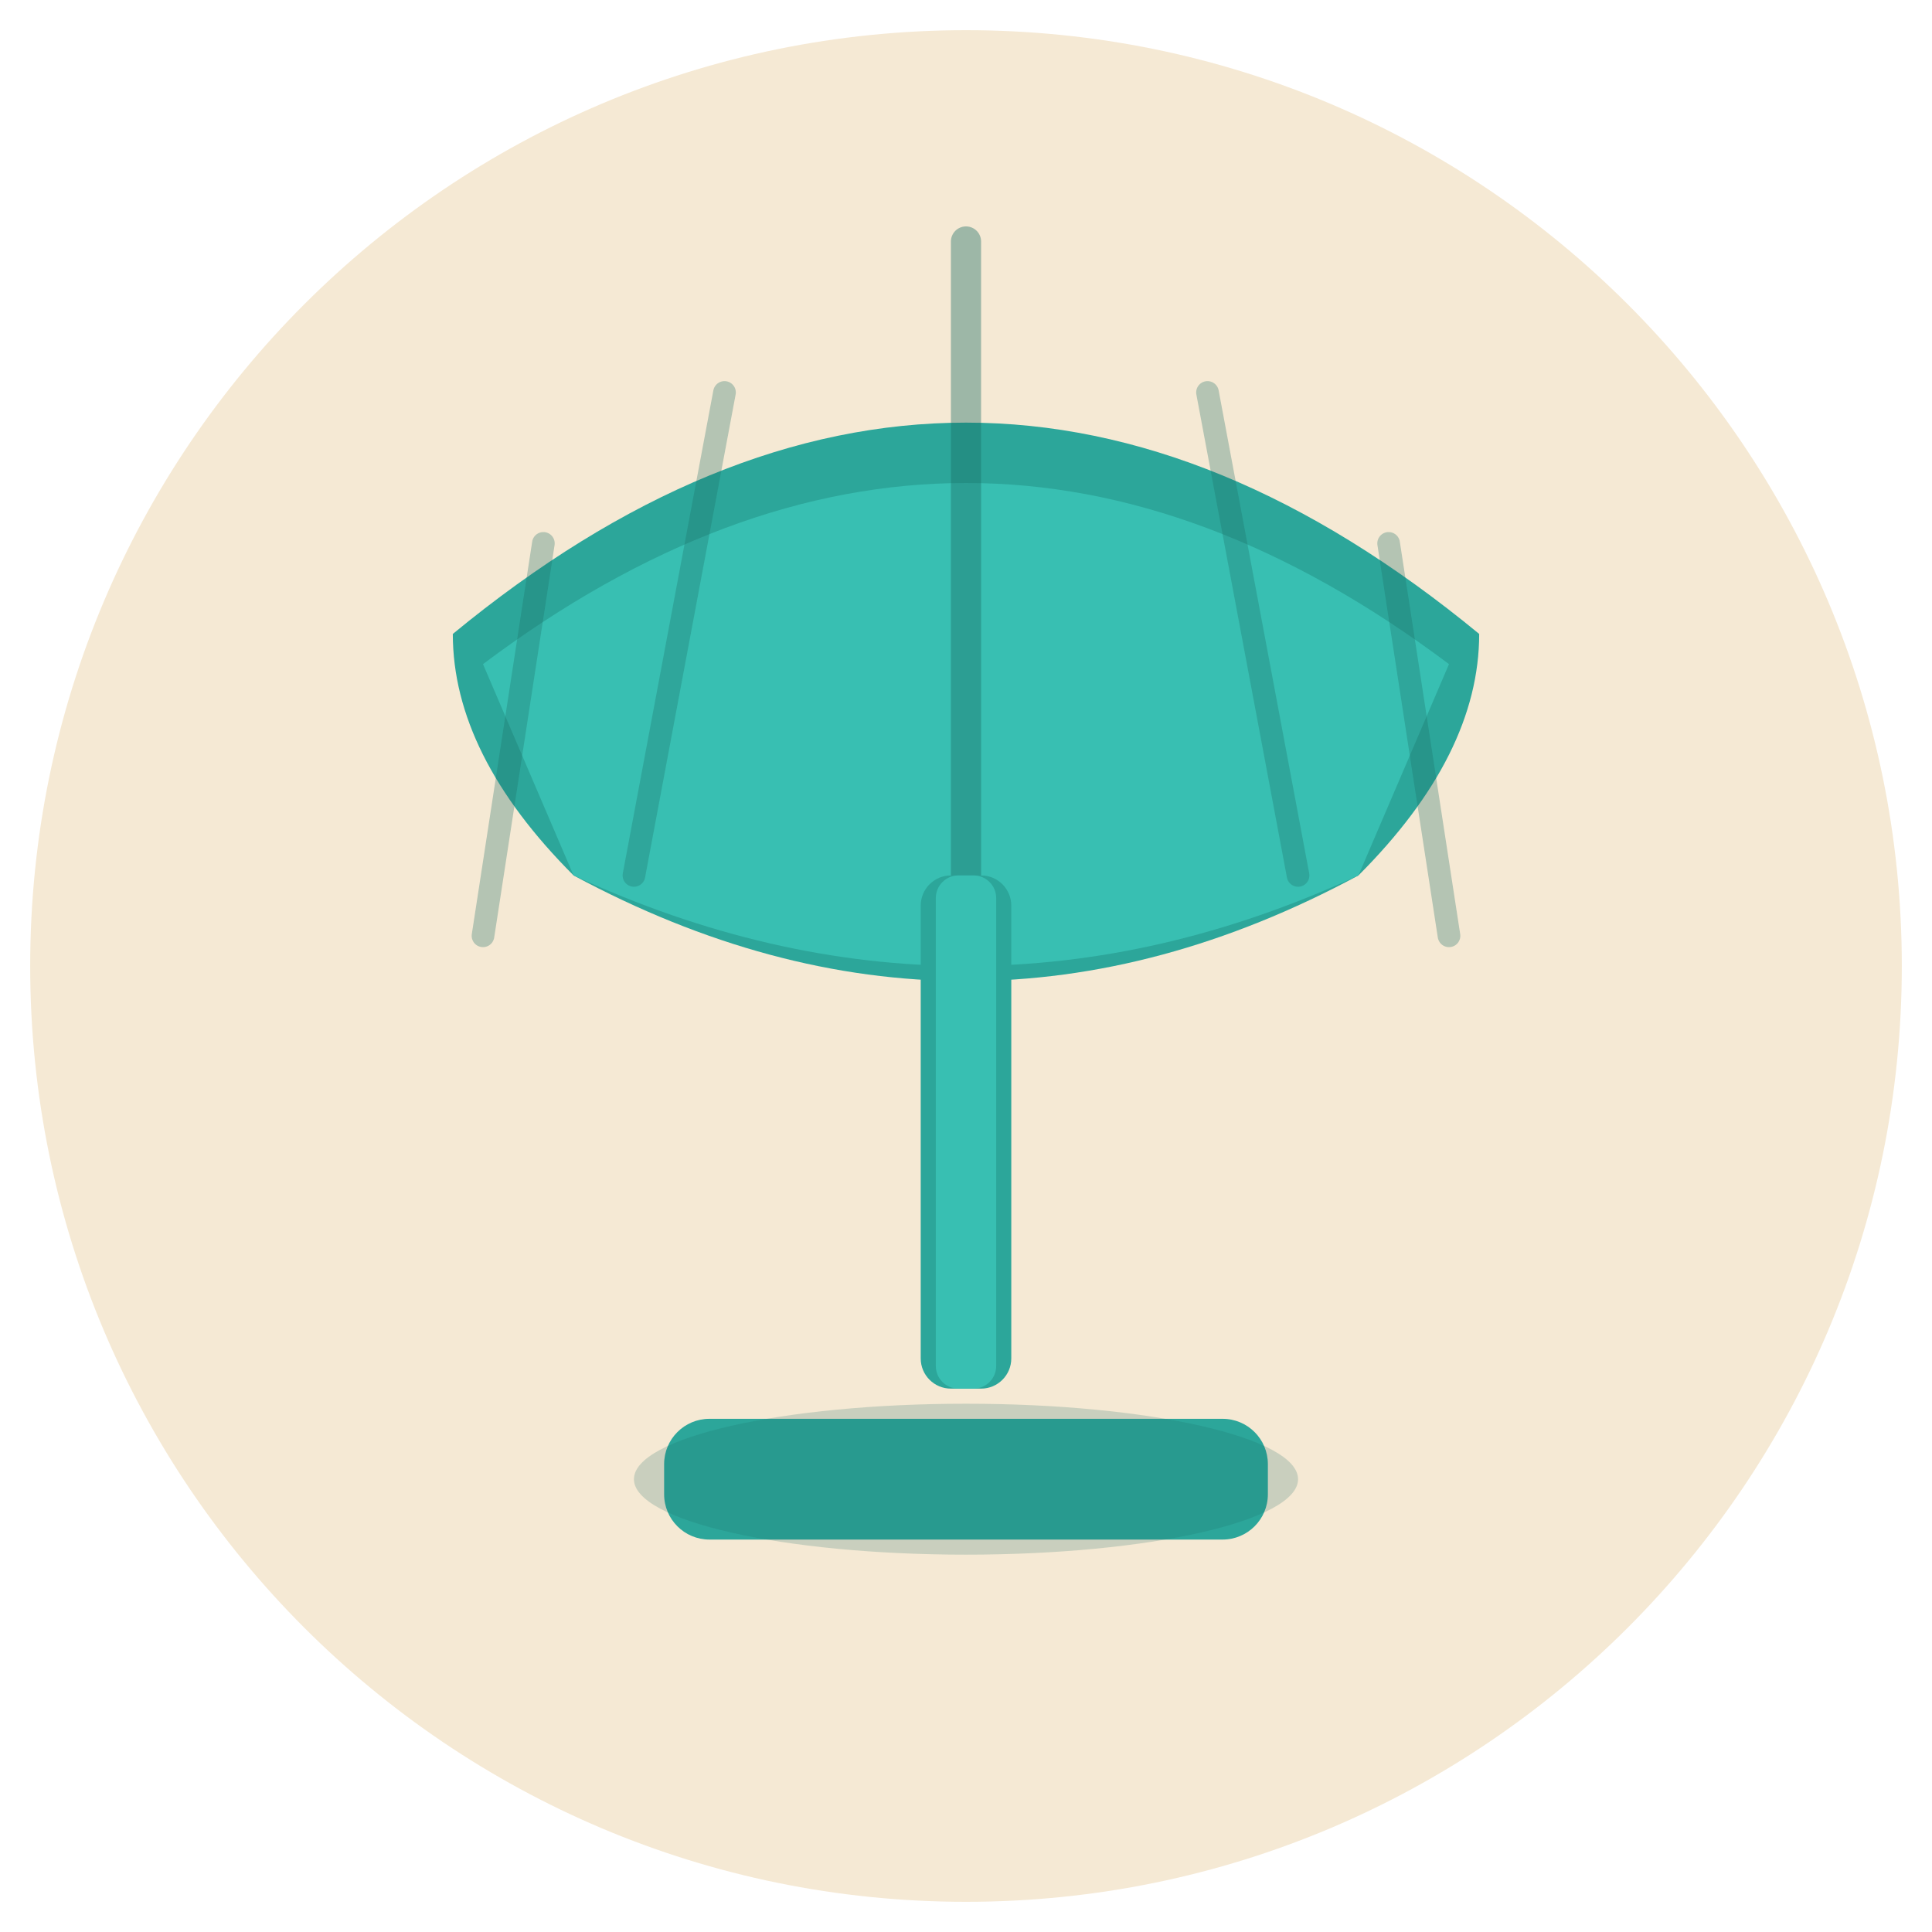
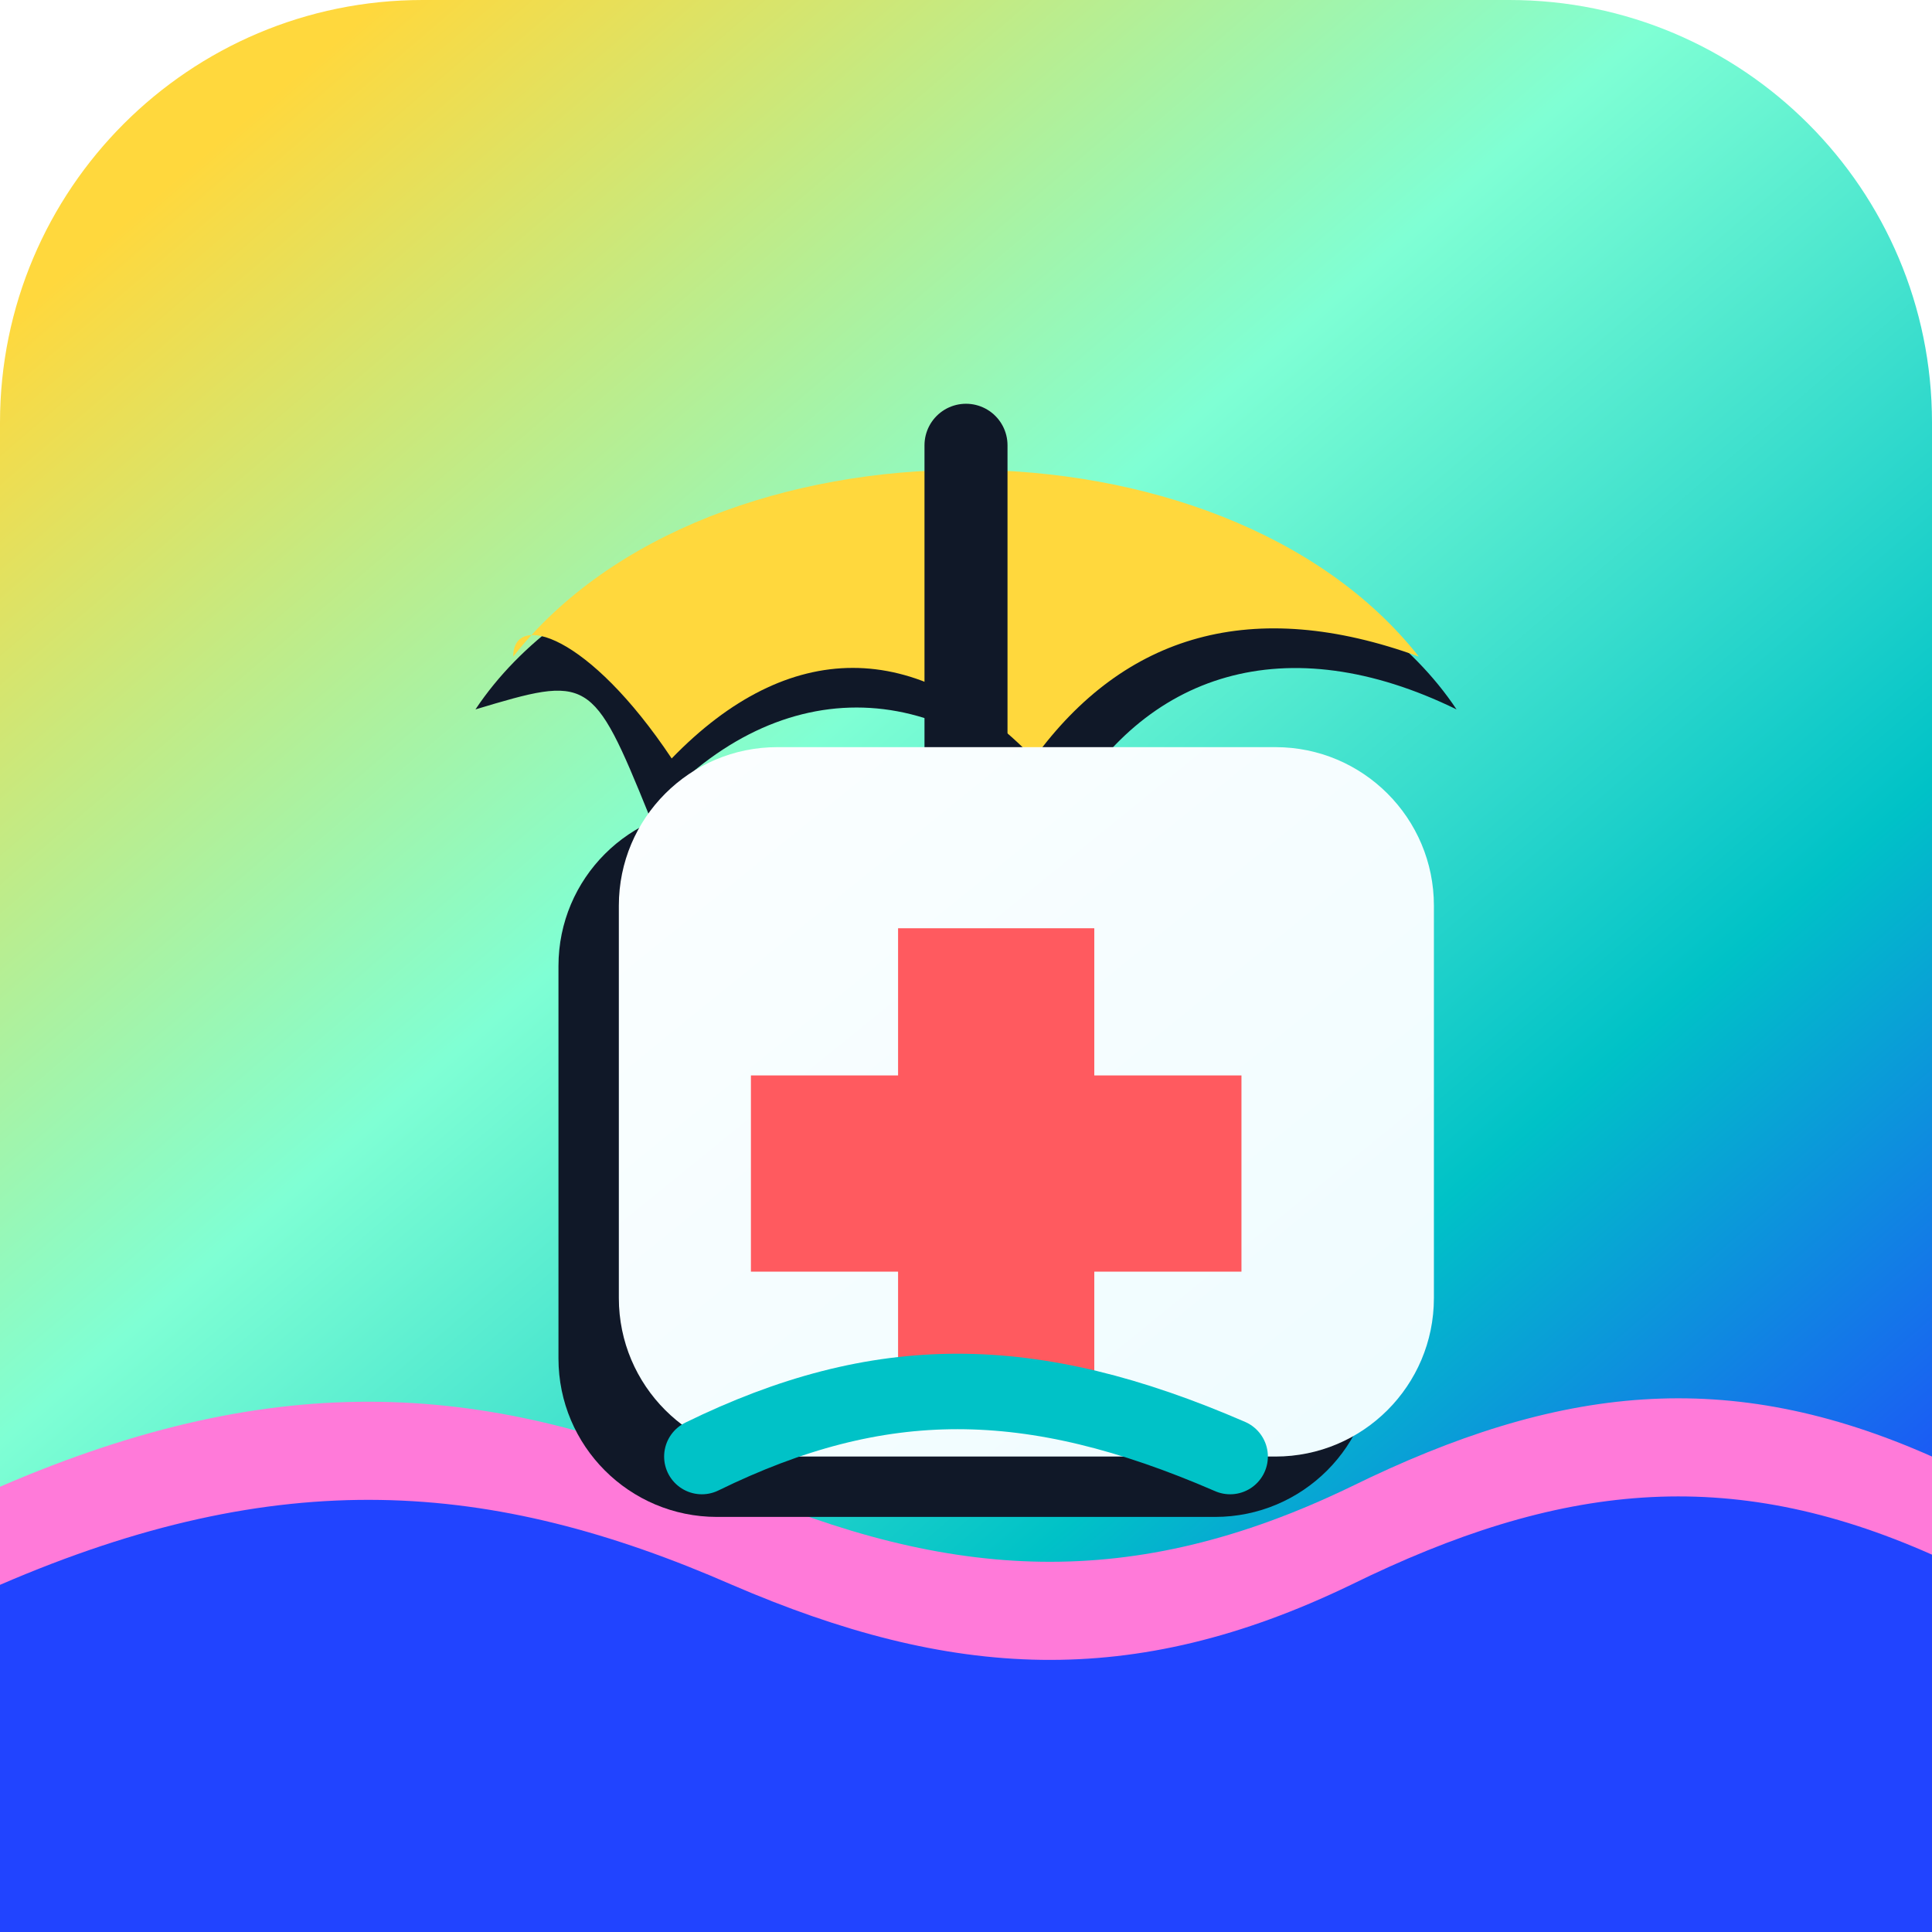
- <svg xmlns="http://www.w3.org/2000/svg" viewBox="0 0 128 128">
-   <circle cx="64" cy="64" r="62" fill="#f5e9d4" />
-   <path d="M 30 42 Q 64 14, 98 42 Q 98 50, 90 58 Q 64 72, 38 58 Q 30 50, 30 42 Z" fill="#2ca69a" />
-   <path d="M 32 44 Q 64 20, 96 44 L 90 58 Q 64 70, 38 58 Z" fill="#38bfb2" />
-   <path d="M 64 16 L 64 58" stroke="#1a6b63" stroke-width="2" stroke-linecap="round" opacity="0.4" />
-   <path d="M 48 26 L 42 58" stroke="#1a6b63" stroke-width="1.5" stroke-linecap="round" opacity="0.3" />
-   <path d="M 80 26 L 86 58" stroke="#1a6b63" stroke-width="1.5" stroke-linecap="round" opacity="0.3" />
-   <path d="M 36 36 L 32 62" stroke="#1a6b63" stroke-width="1.5" stroke-linecap="round" opacity="0.3" />
-   <path d="M 92 36 L 96 62" stroke="#1a6b63" stroke-width="1.5" stroke-linecap="round" opacity="0.3" />
-   <rect x="61" y="58" width="6" height="34" rx="2" fill="#2ca69a" />
-   <rect x="62" y="58" width="4" height="34" rx="1.5" fill="#38bfb2" />
-   <rect x="44" y="94" width="40" height="8" rx="3" fill="#2ca69a" />
-   <ellipse cx="64" cy="98" rx="22" ry="5" fill="#1a6b63" opacity="0.2" />
+ <svg xmlns="http://www.w3.org/2000/svg" viewBox="0 0 512 512">
+   <defs>
+     <linearGradient id="bg" x1="64" y1="32" x2="448" y2="480" gradientUnits="userSpaceOnUse">
+       <stop offset="0" stop-color="#ffd83d" />
+       <stop offset=".38" stop-color="#7fffd4" />
+       <stop offset=".72" stop-color="#00c2c7" />
+       <stop offset="1" stop-color="#2144ff" />
+     </linearGradient>
+     <linearGradient id="card" x1="154" y1="122" x2="360" y2="376" gradientUnits="userSpaceOnUse">
+       <stop offset="0" stop-color="#ffffff" />
+       <stop offset="1" stop-color="#effcff" />
+     </linearGradient>
+   </defs>
+   <rect width="512" height="512" rx="112" fill="url(#bg)" />
+   <path d="M0 394c74-32 130-28 194 0 58 25 106 28 164 0 55-27 100-32 154-8v126H0V394Z" fill="#ff7ad9" />
+   <path d="M0 420c74-32 130-28 194 0 58 25 106 28 164 0 55-27 100-32 154-8v100H0V420Z" fill="#2144ff" />
+   <path d="M126 188c48-72 212-72 260 0-45-22-83-10-104 28-33-38-77-38-110 0-15-37-16-37-46-28Z" fill="#101828" />
+   <path d="M136 174c52-66 188-66 240 0-44-16-78-6-102 27-31-32-65-32-96 0-22-33-42-39-42-27Z" fill="#ffd83d" />
+   <path d="M256 118v190" fill="none" stroke="#101828" stroke-width="22" stroke-linecap="round" />
+   <rect x="148" y="214" width="216" height="188" rx="42" fill="#101828" />
+   <rect x="164" y="198" width="216" height="188" rx="42" fill="url(#card)" />
+   <path d="M238 246h52v39h39v52h-39v39h-52v-39h-39v-52h39v-39Z" fill="#ff5a5f" />
+   <path d="M186 386c47-23 87-23 140 0" fill="none" stroke="#00c2c7" stroke-width="20" stroke-linecap="round" />
</svg>
